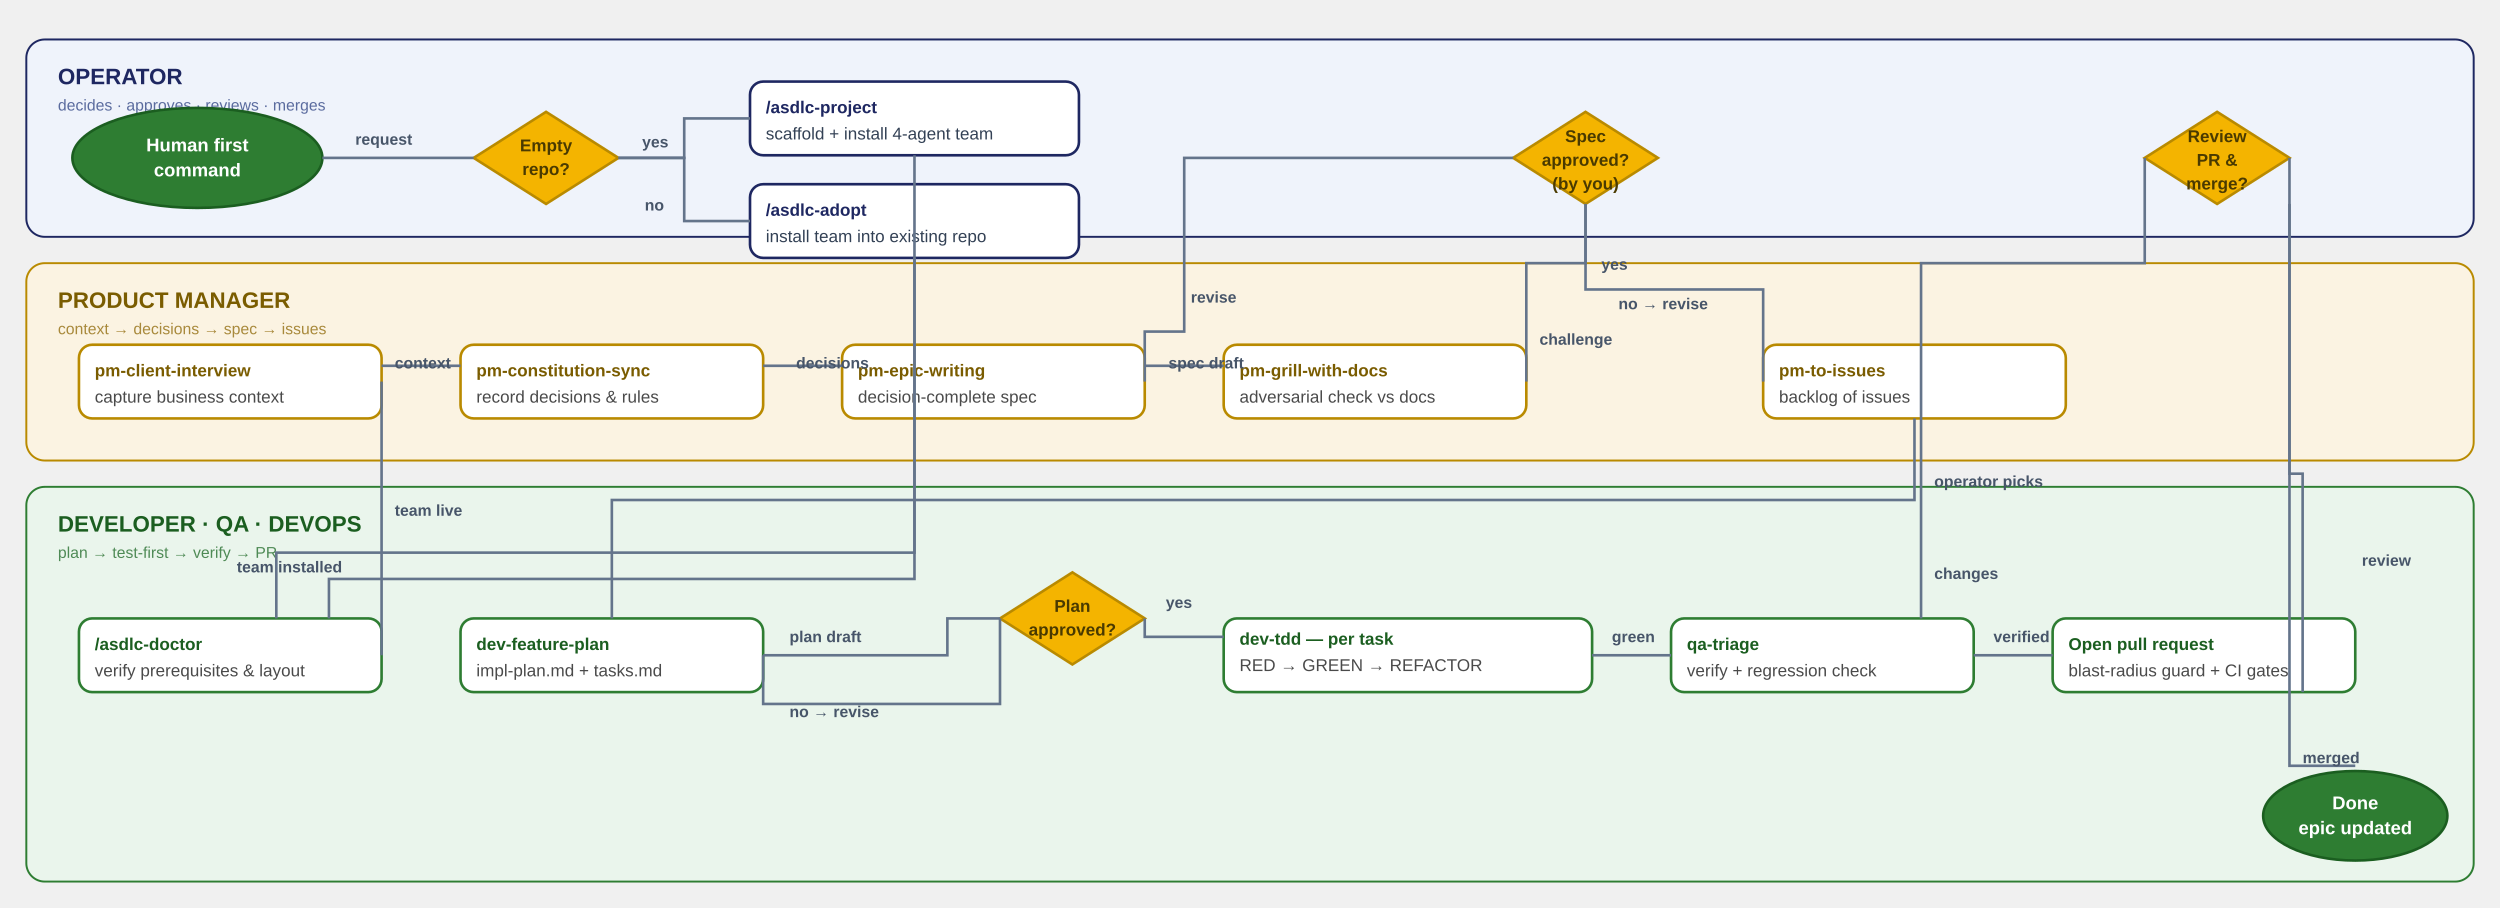
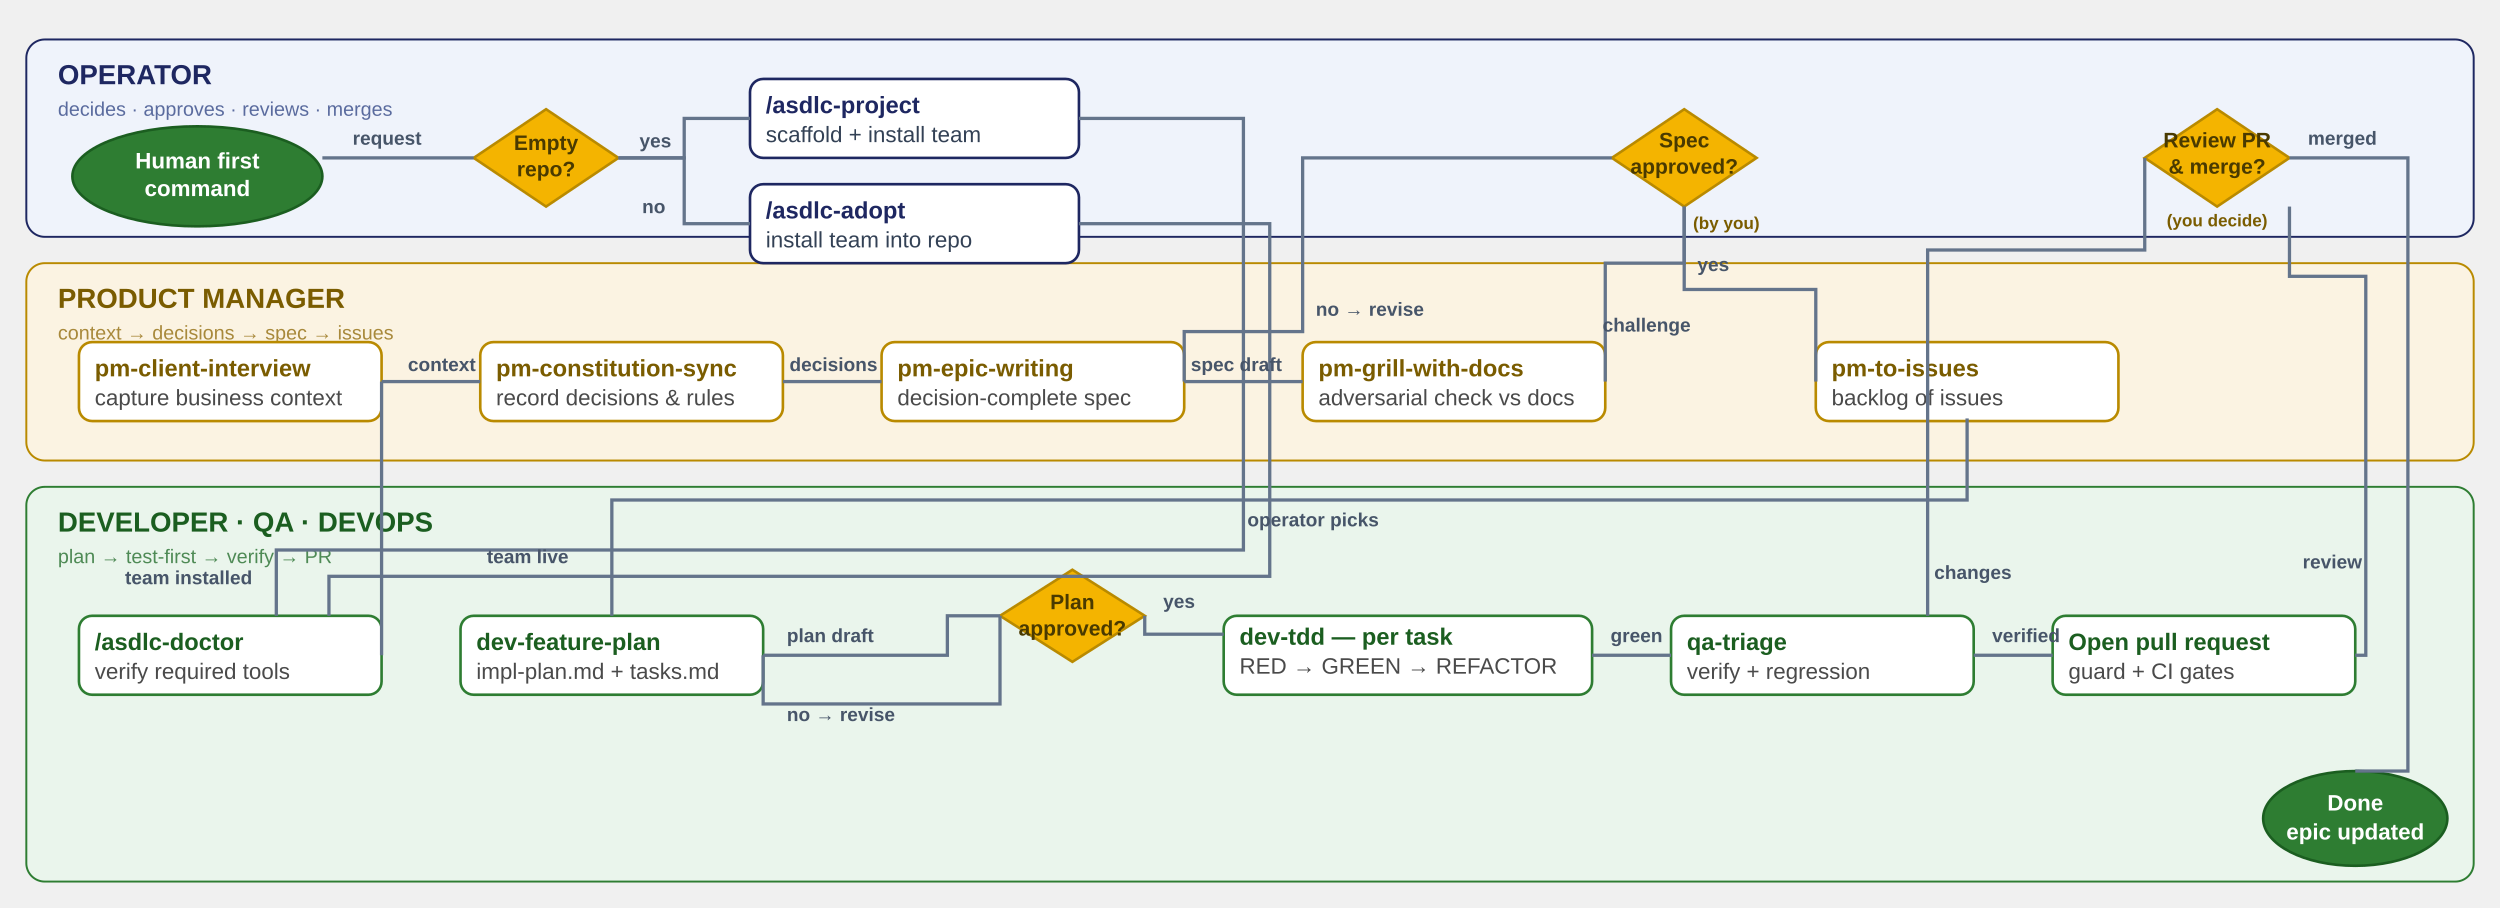
<svg xmlns="http://www.w3.org/2000/svg" width="1900" height="690" viewBox="0 0 1900 690">
  <defs>
    <style>
-       .lane-title { font: bold 17px Arial, Helvetica, sans-serif; }
-       .lane-sub   { font: 12px Arial, Helvetica, sans-serif; }
-       .card       { font: 13px Arial, Helvetica, sans-serif; }
-       .card-b     { font: bold 13px Arial, Helvetica, sans-serif; }
-       .diamond    { font: bold 13px Arial, Helvetica, sans-serif; }
-       .start      { font: bold 14px Arial, Helvetica, sans-serif; }
-       .edge-label { font: bold 12px Arial, Helvetica, sans-serif; }
+       .lane-title { font: bold 21px Arial, Helvetica, sans-serif; }
+       .lane-sub   { font: 15px Arial, Helvetica, sans-serif; }
+       .card       { font: 17px Arial, Helvetica, sans-serif; }
+       .card-b     { font: bold 18px Arial, Helvetica, sans-serif; }
+       .diamond    { font: bold 16px Arial, Helvetica, sans-serif; }
+       .diamond-n  { font: bold 13px Arial, Helvetica, sans-serif; }
+       .start      { font: bold 17px Arial, Helvetica, sans-serif; }
+       .edge-label { font: bold 14.5px Arial, Helvetica, sans-serif; }
    </style>
  </defs>
  <rect x="20" y="30" width="1860" height="150" rx="14" fill="#EFF3FB" stroke="#1E2761" stroke-width="1.5" />
  <text x="44" y="64" class="lane-title" fill="#1E2761">OPERATOR</text>
-   <text x="44" y="84" class="lane-sub" fill="#5A6B9E">decides · approves · reviews · merges</text>
+   <text x="44" y="88" class="lane-sub" fill="#5A6B9E">decides · approves · reviews · merges</text>
  <rect x="20" y="200" width="1860" height="150" rx="14" fill="#FBF3E2" stroke="#B98A00" stroke-width="1.5" />
  <text x="44" y="234" class="lane-title" fill="#7A5C00">PRODUCT MANAGER</text>
-   <text x="44" y="254" class="lane-sub" fill="#A8893B">context → decisions → spec → issues</text>
+   <text x="44" y="258" class="lane-sub" fill="#A8893B">context → decisions → spec → issues</text>
  <rect x="20" y="370" width="1860" height="300" rx="14" fill="#EAF5EC" stroke="#2E7D32" stroke-width="1.5" />
  <text x="44" y="404" class="lane-title" fill="#1B5E20">DEVELOPER · QA · DEVOPS</text>
-   <text x="44" y="424" class="lane-sub" fill="#4E8A55">plan → test-first → verify → PR</text>
-   <ellipse cx="150" cy="120" rx="95" ry="38" fill="#2E7D32" stroke="#1B5E20" stroke-width="2" />
-   <text x="150" y="115" text-anchor="middle" class="start" fill="#FFFFFF">Human first</text>
-   <text x="150" y="134" text-anchor="middle" class="start" fill="#FFFFFF">command</text>
-   <polygon points="360,120 415,85 470,120 415,155" fill="#F4B400" stroke="#B98A00" stroke-width="2" />
-   <text x="415" y="115" text-anchor="middle" class="diamond" fill="#4A3A00">Empty</text>
-   <text x="415" y="133" text-anchor="middle" class="diamond" fill="#4A3A00">repo?</text>
-   <rect x="570" y="62" width="250" height="56" rx="10" fill="#FFFFFF" stroke="#1E2761" stroke-width="2" />
+   <text x="44" y="428" class="lane-sub" fill="#4E8A55">plan → test-first → verify → PR</text>
+   <ellipse cx="150" cy="134" rx="95" ry="38" fill="#2E7D32" stroke="#1B5E20" stroke-width="2" />
+   <text x="150" y="128" text-anchor="middle" class="start" fill="#FFFFFF">Human first</text>
+   <text x="150" y="149" text-anchor="middle" class="start" fill="#FFFFFF">command</text>
+   <polygon points="360,120 415,83 470,120 415,157" fill="#F4B400" stroke="#B98A00" stroke-width="2" />
+   <text x="415" y="114" text-anchor="middle" class="diamond" fill="#4A3A00">Empty</text>
+   <text x="415" y="134" text-anchor="middle" class="diamond" fill="#4A3A00">repo?</text>
+   <rect x="570" y="60" width="250" height="60" rx="10" fill="#FFFFFF" stroke="#1E2761" stroke-width="2" />
  <text x="582" y="86" class="card-b" fill="#1E2761">/asdlc-project</text>
-   <text x="582" y="106" class="card" fill="#334155">scaffold + install 4-agent team</text>
-   <rect x="570" y="140" width="250" height="56" rx="10" fill="#FFFFFF" stroke="#1E2761" stroke-width="2" />
-   <text x="582" y="164" class="card-b" fill="#1E2761">/asdlc-adopt</text>
-   <text x="582" y="184" class="card" fill="#334155">install team into existing repo</text>
-   <polygon points="1150,120 1205,85 1260,120 1205,155" fill="#F4B400" stroke="#B98A00" stroke-width="2" />
-   <text x="1205" y="108" text-anchor="middle" class="diamond" fill="#4A3A00">Spec</text>
-   <text x="1205" y="126" text-anchor="middle" class="diamond" fill="#4A3A00">approved?</text>
-   <text x="1205" y="144" text-anchor="middle" class="diamond" fill="#4A3A00">(by you)</text>
-   <polygon points="1630,120 1685,85 1740,120 1685,155" fill="#F4B400" stroke="#B98A00" stroke-width="2" />
-   <text x="1685" y="108" text-anchor="middle" class="diamond" fill="#4A3A00">Review</text>
-   <text x="1685" y="126" text-anchor="middle" class="diamond" fill="#4A3A00">PR &amp;</text>
-   <text x="1685" y="144" text-anchor="middle" class="diamond" fill="#4A3A00">merge?</text>
-   <rect x="60" y="262" width="230" height="56" rx="10" fill="#FFFFFF" stroke="#B98A00" stroke-width="2" />
+   <text x="582" y="108" class="card" fill="#334155">scaffold + install team</text>
+   <rect x="570" y="140" width="250" height="60" rx="10" fill="#FFFFFF" stroke="#1E2761" stroke-width="2" />
+   <text x="582" y="166" class="card-b" fill="#1E2761">/asdlc-adopt</text>
+   <text x="582" y="188" class="card" fill="#334155">install team into repo</text>
+   <polygon points="1225,120 1280,83 1335,120 1280,157" fill="#F4B400" stroke="#B98A00" stroke-width="2" />
+   <text x="1280" y="112" text-anchor="middle" class="diamond" fill="#4A3A00">Spec</text>
+   <text x="1280" y="132" text-anchor="middle" class="diamond" fill="#4A3A00">approved?</text>
+   <text x="1312" y="174" text-anchor="middle" class="diamond-n" fill="#7A5C00">(by you)</text>
+   <polygon points="1630,120 1685,83 1740,120 1685,157" fill="#F4B400" stroke="#B98A00" stroke-width="2" />
+   <text x="1685" y="112" text-anchor="middle" class="diamond" fill="#4A3A00">Review PR</text>
+   <text x="1685" y="132" text-anchor="middle" class="diamond" fill="#4A3A00">&amp; merge?</text>
+   <text x="1685" y="172" text-anchor="middle" class="diamond-n" fill="#7A5C00">(you decide)</text>
+   <rect x="60" y="260" width="230" height="60" rx="10" fill="#FFFFFF" stroke="#B98A00" stroke-width="2" />
  <text x="72" y="286" class="card-b" fill="#7A5C00">pm-client-interview</text>
-   <text x="72" y="306" class="card" fill="#4A4A4A">capture business context</text>
-   <rect x="350" y="262" width="230" height="56" rx="10" fill="#FFFFFF" stroke="#B98A00" stroke-width="2" />
-   <text x="362" y="286" class="card-b" fill="#7A5C00">pm-constitution-sync</text>
-   <text x="362" y="306" class="card" fill="#4A4A4A">record decisions &amp; rules</text>
-   <rect x="640" y="262" width="230" height="56" rx="10" fill="#FFFFFF" stroke="#B98A00" stroke-width="2" />
-   <text x="652" y="286" class="card-b" fill="#7A5C00">pm-epic-writing</text>
-   <text x="652" y="306" class="card" fill="#4A4A4A">decision-complete spec</text>
-   <rect x="930" y="262" width="230" height="56" rx="10" fill="#FFFFFF" stroke="#B98A00" stroke-width="2" />
-   <text x="942" y="286" class="card-b" fill="#7A5C00">pm-grill-with-docs</text>
-   <text x="942" y="306" class="card" fill="#4A4A4A">adversarial check vs docs</text>
-   <rect x="1340" y="262" width="230" height="56" rx="10" fill="#FFFFFF" stroke="#B98A00" stroke-width="2" />
-   <text x="1352" y="286" class="card-b" fill="#7A5C00">pm-to-issues</text>
-   <text x="1352" y="306" class="card" fill="#4A4A4A">backlog of issues</text>
-   <rect x="60" y="470" width="230" height="56" rx="10" fill="#FFFFFF" stroke="#2E7D32" stroke-width="2" />
+   <text x="72" y="308" class="card" fill="#4A4A4A">capture business context</text>
+   <rect x="365" y="260" width="230" height="60" rx="10" fill="#FFFFFF" stroke="#B98A00" stroke-width="2" />
+   <text x="377" y="286" class="card-b" fill="#7A5C00">pm-constitution-sync</text>
+   <text x="377" y="308" class="card" fill="#4A4A4A">record decisions &amp; rules</text>
+   <rect x="670" y="260" width="230" height="60" rx="10" fill="#FFFFFF" stroke="#B98A00" stroke-width="2" />
+   <text x="682" y="286" class="card-b" fill="#7A5C00">pm-epic-writing</text>
+   <text x="682" y="308" class="card" fill="#4A4A4A">decision-complete spec</text>
+   <rect x="990" y="260" width="230" height="60" rx="10" fill="#FFFFFF" stroke="#B98A00" stroke-width="2" />
+   <text x="1002" y="286" class="card-b" fill="#7A5C00">pm-grill-with-docs</text>
+   <text x="1002" y="308" class="card" fill="#4A4A4A">adversarial check vs docs</text>
+   <rect x="1380" y="260" width="230" height="60" rx="10" fill="#FFFFFF" stroke="#B98A00" stroke-width="2" />
+   <text x="1392" y="286" class="card-b" fill="#7A5C00">pm-to-issues</text>
+   <text x="1392" y="308" class="card" fill="#4A4A4A">backlog of issues</text>
+   <rect x="60" y="468" width="230" height="60" rx="10" fill="#FFFFFF" stroke="#2E7D32" stroke-width="2" />
  <text x="72" y="494" class="card-b" fill="#1B5E20">/asdlc-doctor</text>
-   <text x="72" y="514" class="card" fill="#4A4A4A">verify prerequisites &amp; layout</text>
-   <rect x="350" y="470" width="230" height="56" rx="10" fill="#FFFFFF" stroke="#2E7D32" stroke-width="2" />
+   <text x="72" y="516" class="card" fill="#4A4A4A">verify required tools</text>
+   <rect x="350" y="468" width="230" height="60" rx="10" fill="#FFFFFF" stroke="#2E7D32" stroke-width="2" />
  <text x="362" y="494" class="card-b" fill="#1B5E20">dev-feature-plan</text>
-   <text x="362" y="514" class="card" fill="#4A4A4A">impl-plan.md + tasks.md</text>
-   <polygon points="760,470 815,435 870,470 815,505" fill="#F4B400" stroke="#B98A00" stroke-width="2" />
-   <text x="815" y="465" text-anchor="middle" class="diamond" fill="#4A3A00">Plan</text>
+   <text x="362" y="516" class="card" fill="#4A4A4A">impl-plan.md + tasks.md</text>
+   <polygon points="760,468 815,433 870,468 815,503" fill="#F4B400" stroke="#B98A00" stroke-width="2" />
+   <text x="815" y="463" text-anchor="middle" class="diamond" fill="#4A3A00">Plan</text>
  <text x="815" y="483" text-anchor="middle" class="diamond" fill="#4A3A00">approved?</text>
-   <rect x="930" y="470" width="280" height="56" rx="10" fill="#FFFFFF" stroke="#2E7D32" stroke-width="2" />
+   <rect x="930" y="468" width="280" height="60" rx="10" fill="#FFFFFF" stroke="#2E7D32" stroke-width="2" />
  <text x="942" y="490" class="card-b" fill="#1B5E20">dev-tdd — per task</text>
-   <text x="942" y="510" class="card" fill="#4A4A4A">RED → GREEN → REFACTOR</text>
-   <rect x="1270" y="470" width="230" height="56" rx="10" fill="#FFFFFF" stroke="#2E7D32" stroke-width="2" />
+   <text x="942" y="512" class="card" fill="#4A4A4A">RED → GREEN → REFACTOR</text>
+   <rect x="1270" y="468" width="230" height="60" rx="10" fill="#FFFFFF" stroke="#2E7D32" stroke-width="2" />
  <text x="1282" y="494" class="card-b" fill="#1B5E20">qa-triage</text>
-   <text x="1282" y="514" class="card" fill="#4A4A4A">verify + regression check</text>
-   <rect x="1560" y="470" width="230" height="56" rx="10" fill="#FFFFFF" stroke="#2E7D32" stroke-width="2" />
+   <text x="1282" y="516" class="card" fill="#4A4A4A">verify + regression</text>
+   <rect x="1560" y="468" width="230" height="60" rx="10" fill="#FFFFFF" stroke="#2E7D32" stroke-width="2" />
  <text x="1572" y="494" class="card-b" fill="#1B5E20">Open pull request</text>
-   <text x="1572" y="514" class="card" fill="#4A4A4A">blast-radius guard + CI gates</text>
-   <ellipse cx="1790" cy="620" rx="70" ry="34" fill="#2E7D32" stroke="#1B5E20" stroke-width="2" />
-   <text x="1790" y="615" text-anchor="middle" class="start" fill="#FFFFFF">Done</text>
-   <text x="1790" y="634" text-anchor="middle" class="start" fill="#FFFFFF">epic updated</text>
-   <g stroke="#64748B" stroke-width="2" fill="none">
+   <text x="1572" y="516" class="card" fill="#4A4A4A">guard + CI gates</text>
+   <ellipse cx="1790" cy="622" rx="70" ry="36" fill="#2E7D32" stroke="#1B5E20" stroke-width="2" />
+   <text x="1790" y="616" text-anchor="middle" class="start" fill="#FFFFFF">Done</text>
+   <text x="1790" y="638" text-anchor="middle" class="start" fill="#FFFFFF">epic updated</text>
+   <g stroke="#64748B" stroke-width="2.5" fill="none">
    <path d="M 245 120 H 360" />
    <path d="M 470 120 H 520 V 90 H 570" />
-     <path d="M 470 120 H 520 V 168 H 570" />
-     <path d="M 695 118 V 420 H 210 V 470" />
-     <path d="M 695 196 V 440 H 250 V 470" />
+     <path d="M 470 120 H 520 V 170 H 570" />
+     <path d="M 820 90 H 945 V 418 H 210 V 468" />
+     <path d="M 820 170 H 965 V 438 H 250 V 468" />
    <path d="M 290 498 V 290" />
-     <path d="M 290 278 H 350" />
-     <path d="M 580 278 H 640" />
-     <path d="M 870 278 H 930" />
-     <path d="M 1160 290 V 200 H 1205 V 155" />
-     <path d="M 1205 155 V 220 H 1340 V 290" />
-     <path d="M 1150 120 H 900 V 252 H 870 V 290" />
-     <path d="M 1455 318 V 380 H 465 V 470" />
-     <path d="M 580 498 H 720 V 470 H 760" />
-     <path d="M 760 470 V 535 H 580 V 498" />
-     <path d="M 870 470 V 484 H 930" />
+     <path d="M 290 290 H 365" />
+     <path d="M 595 290 H 670" />
+     <path d="M 900 290 H 990" />
+     <path d="M 1220 290 V 200 H 1280 V 157" />
+     <path d="M 1280 157 V 220 H 1380 V 290" />
+     <path d="M 1225 120 H 990 V 252 H 900 V 290" />
+     <path d="M 1495 318 V 380 H 465 V 468" />
+     <path d="M 580 498 H 720 V 468 H 760" />
+     <path d="M 760 468 V 535 H 580 V 498" />
+     <path d="M 870 468 V 482 H 930" />
    <path d="M 1210 498 H 1270" />
    <path d="M 1500 498 H 1560" />
-     <path d="M 1750 526 V 360 H 1740 V 155" />
-     <path d="M 1740 120 V 582 H 1790" />
-     <path d="M 1630 120 V 200 H 1460 V 470" />
+     <path d="M 1790 498 H 1798 V 210 H 1740 V 157" />
+     <path d="M 1740 120 H 1830 V 586 H 1790" />
+     <path d="M 1630 120 V 190 H 1465 V 468" />
  </g>
  <g class="edge-label" fill="#475569" stroke="none">
-     <text x="270" y="110">request</text>
-     <text x="488" y="112">yes</text>
-     <text x="490" y="160">no</text>
-     <text x="220" y="435" text-anchor="middle">team installed</text>
-     <text x="300" y="392">team live</text>
-     <text x="300" y="280">context</text>
-     <text x="605" y="280">decisions</text>
-     <text x="888" y="280">spec draft</text>
-     <text x="1170" y="262">challenge</text>
-     <text x="1230" y="235">no → revise</text>
-     <text x="1217" y="205">yes</text>
-     <text x="905" y="230">revise</text>
-     <text x="1470" y="370">operator picks</text>
-     <text x="600" y="488">plan draft</text>
-     <text x="600" y="545">no → revise</text>
-     <text x="886" y="462">yes</text>
-     <text x="1225" y="488">green</text>
-     <text x="1515" y="488">verified</text>
-     <text x="1795" y="430">review</text>
-     <text x="1750" y="580">merged</text>
+     <text x="268" y="110">request</text>
+     <text x="486" y="112">yes</text>
+     <text x="488" y="162">no</text>
+     <text x="95" y="444">team installed</text>
+     <text x="370" y="428">team live</text>
+     <text x="310" y="282">context</text>
+     <text x="600" y="282">decisions</text>
+     <text x="905" y="282">spec draft</text>
+     <text x="1218" y="252">challenge</text>
+     <text x="1290" y="206">yes</text>
+     <text x="1000" y="240">no → revise</text>
+     <text x="948" y="400">operator picks</text>
+     <text x="598" y="488">plan draft</text>
+     <text x="598" y="548">no → revise</text>
+     <text x="884" y="462">yes</text>
+     <text x="1224" y="488">green</text>
+     <text x="1514" y="488">verified</text>
+     <text x="1750" y="432">review</text>
+     <text x="1754" y="110">merged</text>
    <text x="1470" y="440">changes</text>
  </g>
</svg>
